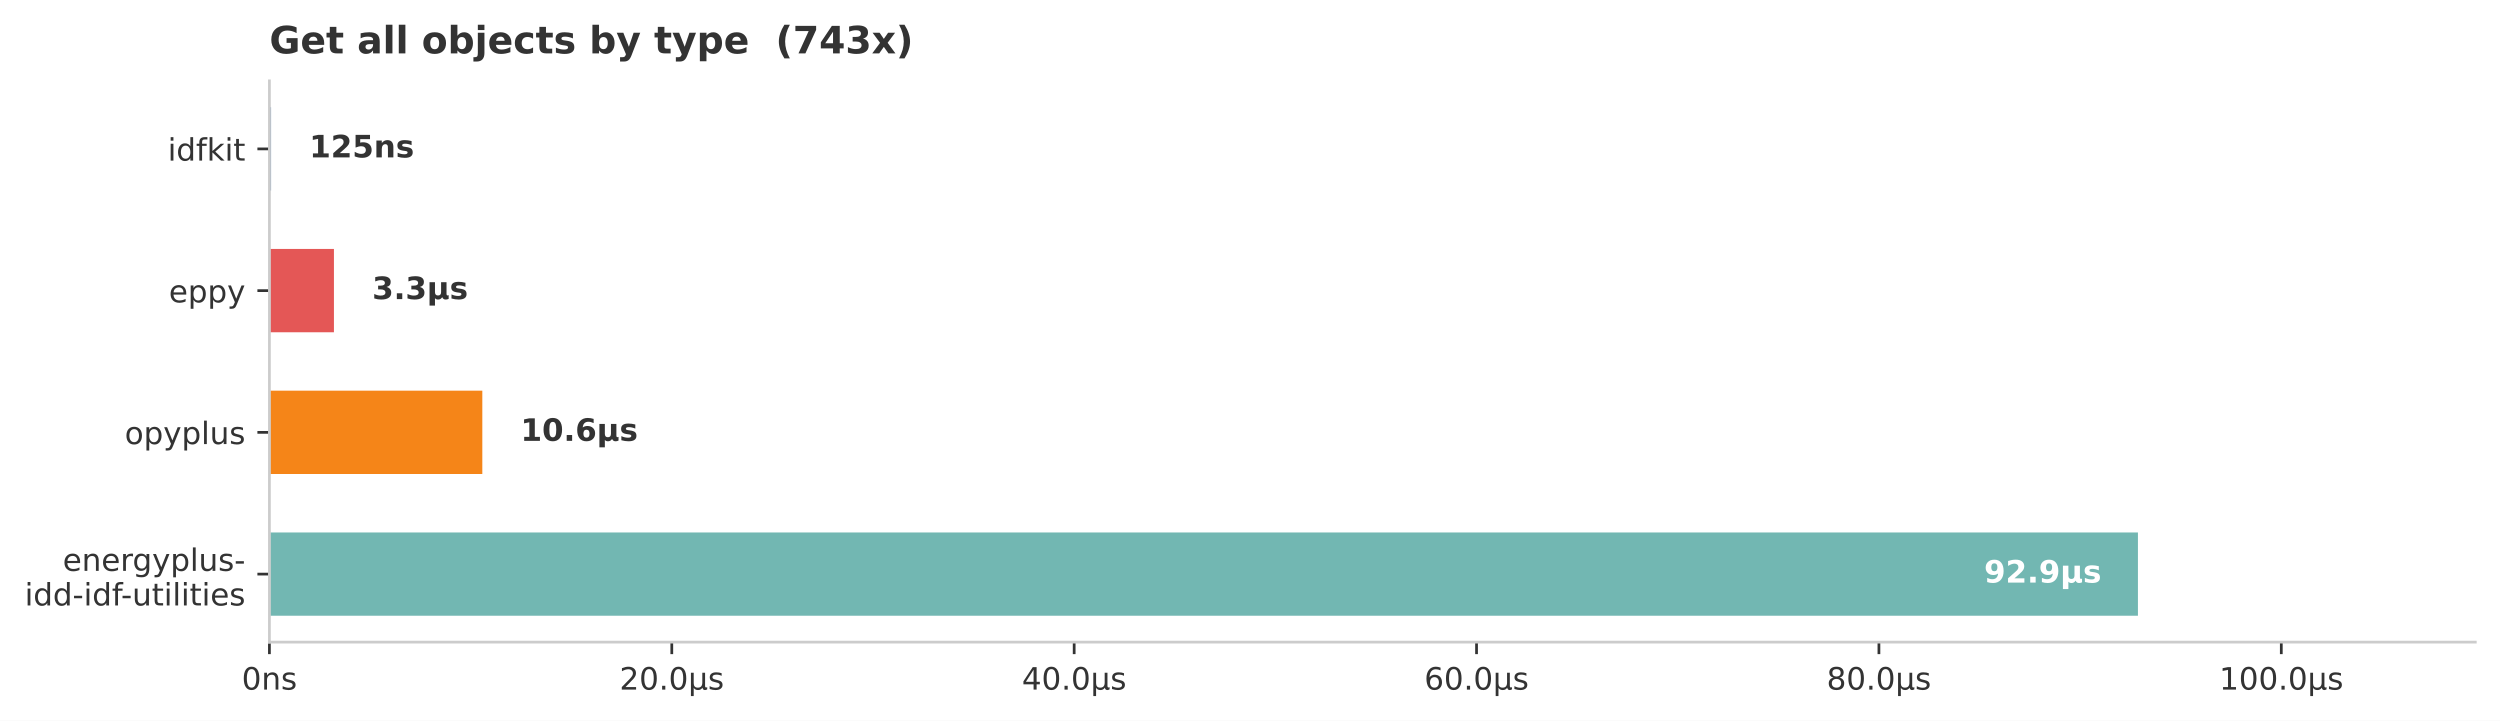
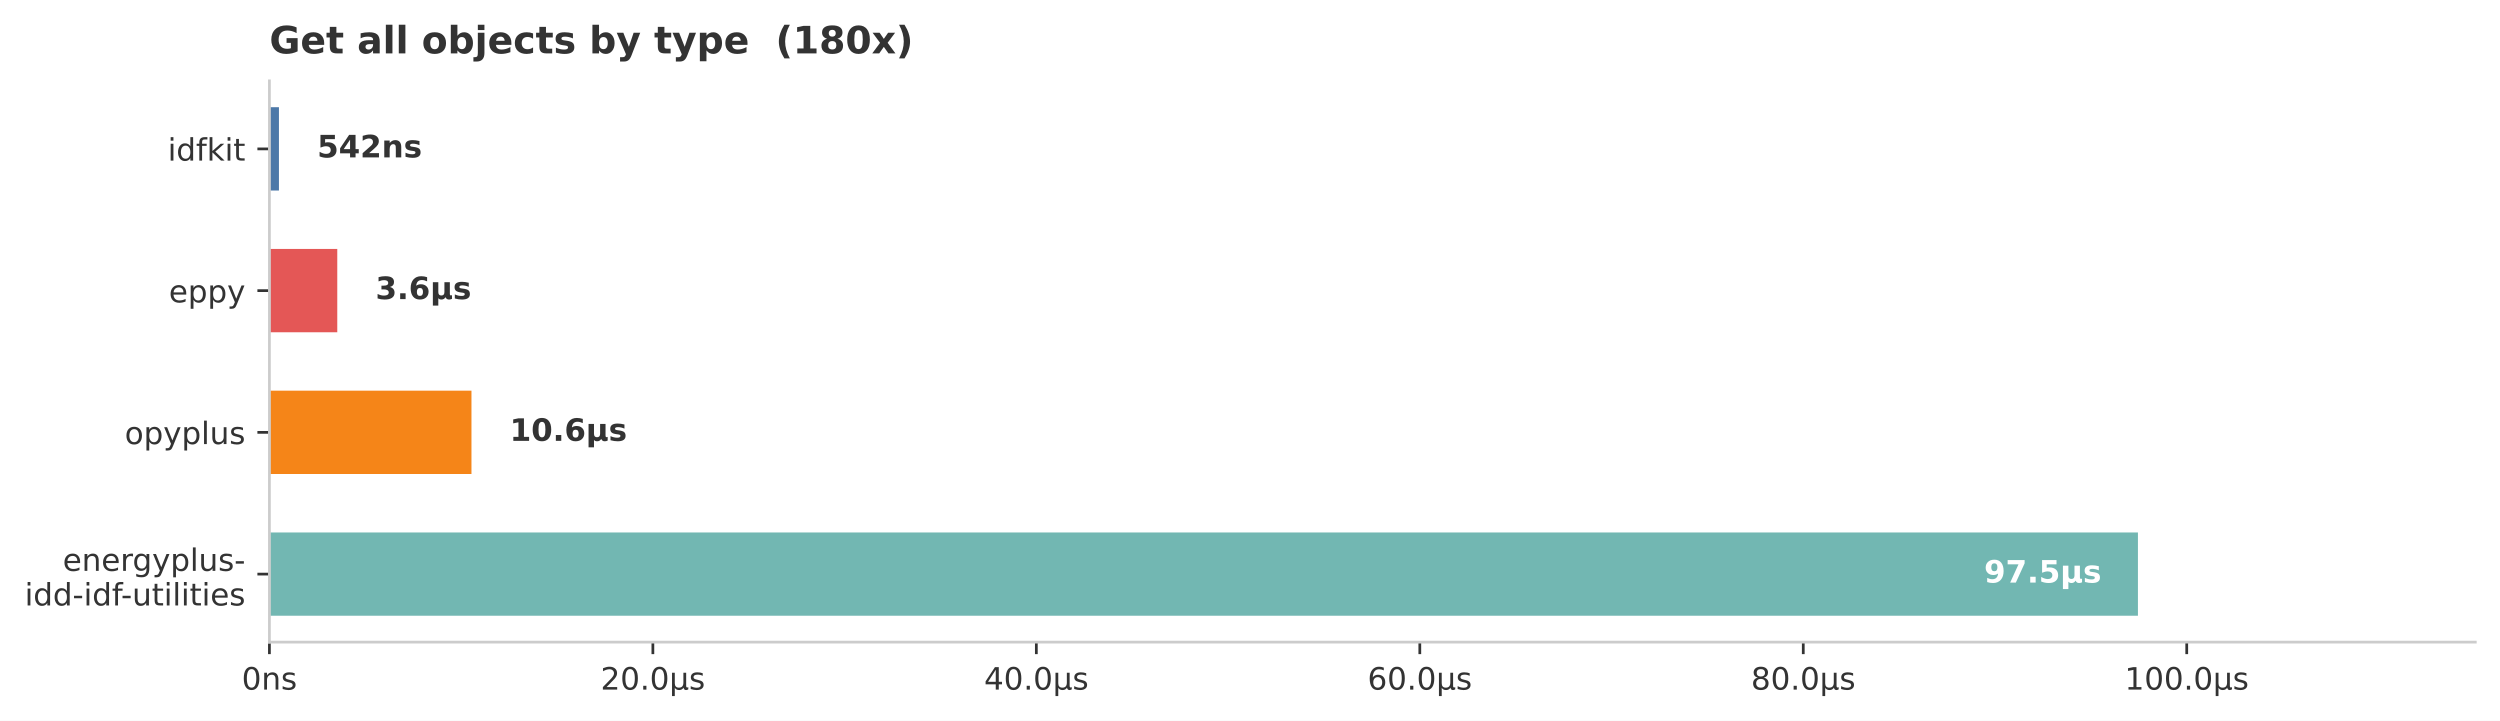
<svg xmlns="http://www.w3.org/2000/svg" xmlns:xlink="http://www.w3.org/1999/xlink" width="728.4pt" height="210pt" viewBox="0 0 728.4 210" version="1.1">
  <defs>
    <style type="text/css">*{stroke-linejoin: round; stroke-linecap: butt}</style>
  </defs>
  <g id="figure_1">
    <g id="patch_1">
      <path d="M 0 210 L 728.4 210 L 728.4 -0 L 0 -0 z " style="fill: #ffffff" />
    </g>
    <g id="axes_1">
      <g id="patch_2">
        <path d="M 78.497 187.089 L 721.2 187.089 L 721.2 23.558 L 78.497 23.558 z " style="fill: #ffffff" />
      </g>
      <g id="patch_3">
-         <path d="M 78.497 30.992 L 79.229 30.992 L 79.229 55.769 L 78.497 55.769 z " clip-path="url(#p6468d369fa)" style="fill: #4c78a8; stroke: #ffffff; stroke-width: 0.5; stroke-linejoin: miter" />
+         <path d="M 78.497 30.992 L 81.524 30.992 L 81.524 55.769 L 78.497 55.769 z " clip-path="url(#p6518db7ac3)" style="fill: #4c78a8; stroke: #ffffff; stroke-width: 0.5; stroke-linejoin: miter" />
      </g>
      <g id="patch_4">
-         <path d="M 78.497 72.287 L 97.548 72.287 L 97.548 97.065 L 78.497 97.065 z " clip-path="url(#p6468d369fa)" style="fill: #e45756; stroke: #ffffff; stroke-width: 0.5; stroke-linejoin: miter" />
+         <path d="M 78.497 72.287 L 98.518 72.287 L 98.518 97.065 L 78.497 97.065 z " clip-path="url(#p6518db7ac3)" style="fill: #e45756; stroke: #ffffff; stroke-width: 0.5; stroke-linejoin: miter" />
      </g>
      <g id="patch_5">
-         <path d="M 78.497 113.583 L 140.778 113.583 L 140.778 138.36 L 78.497 138.36 z " clip-path="url(#p6468d369fa)" style="fill: #f58518; stroke: #ffffff; stroke-width: 0.5; stroke-linejoin: miter" />
+         <path d="M 78.497 113.583 L 137.616 113.583 L 137.616 138.36 L 78.497 138.36 z " clip-path="url(#p6518db7ac3)" style="fill: #f58518; stroke: #ffffff; stroke-width: 0.5; stroke-linejoin: miter" />
      </g>
      <g id="patch_6">
-         <path d="M 78.497 154.879 L 623.16 154.879 L 623.16 179.656 L 78.497 179.656 z " clip-path="url(#p6468d369fa)" style="fill: #72b7b2; stroke: #ffffff; stroke-width: 0.5; stroke-linejoin: miter" />
+         <path d="M 78.497 154.879 L 623.16 154.879 L 623.16 179.656 L 78.497 179.656 z " clip-path="url(#p6518db7ac3)" style="fill: #72b7b2; stroke: #ffffff; stroke-width: 0.5; stroke-linejoin: miter" />
      </g>
      <g id="matplotlib.axis_1">
        <g id="xtick_1">
          <g id="line2d_1">
            <defs>
-               <path id="mf9b2777cd2" d="M 0 0 L 0 3.5 " style="stroke: #333333; stroke-width: 0.8" />
+               <path id="m5e2197f209" d="M 0 0 L 0 3.5 " style="stroke: #333333; stroke-width: 0.8" />
            </defs>
            <g>
-               <use xlink:href="#mf9b2777cd2" x="78.497" y="187.089" style="fill: #333333; stroke: #333333; stroke-width: 0.8" />
+               <use xlink:href="#m5e2197f209" x="78.497" y="187.089" style="fill: #333333; stroke: #333333; stroke-width: 0.8" />
            </g>
          </g>
          <g id="text_1">
            <g style="fill: #333333" transform="translate(70.43734 200.9278) scale(0.09 -0.09)">
              <defs>
                <path id="DejaVuSans-30" d="M 2034 4250 Q 1547 4250 1301 3770 Q 1056 3291 1056 2328 Q 1056 1369 1301 889 Q 1547 409 2034 409 Q 2525 409 2770 889 Q 3016 1369 3016 2328 Q 3016 3291 2770 3770 Q 2525 4250 2034 4250 z M 2034 4750 Q 2819 4750 3233 4129 Q 3647 3509 3647 2328 Q 3647 1150 3233 529 Q 2819 -91 2034 -91 Q 1250 -91 836 529 Q 422 1150 422 2328 Q 422 3509 836 4129 Q 1250 4750 2034 4750 z " transform="scale(0.015625)" />
                <path id="DejaVuSans-6e" d="M 3513 2113 L 3513 0 L 2938 0 L 2938 2094 Q 2938 2591 2744 2837 Q 2550 3084 2163 3084 Q 1697 3084 1428 2787 Q 1159 2491 1159 1978 L 1159 0 L 581 0 L 581 3500 L 1159 3500 L 1159 2956 Q 1366 3272 1645 3428 Q 1925 3584 2291 3584 Q 2894 3584 3203 3211 Q 3513 2838 3513 2113 z " transform="scale(0.015625)" />
                <path id="DejaVuSans-73" d="M 2834 3397 L 2834 2853 Q 2591 2978 2328 3040 Q 2066 3103 1784 3103 Q 1356 3103 1142 2972 Q 928 2841 928 2578 Q 928 2378 1081 2264 Q 1234 2150 1697 2047 L 1894 2003 Q 2506 1872 2764 1633 Q 3022 1394 3022 966 Q 3022 478 2636 193 Q 2250 -91 1575 -91 Q 1294 -91 989 -36 Q 684 19 347 128 L 347 722 Q 666 556 975 473 Q 1284 391 1588 391 Q 1994 391 2212 530 Q 2431 669 2431 922 Q 2431 1156 2273 1281 Q 2116 1406 1581 1522 L 1381 1569 Q 847 1681 609 1914 Q 372 2147 372 2553 Q 372 3047 722 3315 Q 1072 3584 1716 3584 Q 2034 3584 2315 3537 Q 2597 3491 2834 3397 z " transform="scale(0.015625)" />
              </defs>
              <use xlink:href="#DejaVuSans-30" />
              <use xlink:href="#DejaVuSans-6e" transform="translate(63.62305 0)" />
              <use xlink:href="#DejaVuSans-73" transform="translate(127.002 0)" />
            </g>
          </g>
        </g>
        <g id="xtick_2">
          <g id="line2d_2">
            <g>
-               <use xlink:href="#mf9b2777cd2" x="195.733" y="187.089" style="fill: #333333; stroke: #333333; stroke-width: 0.8" />
+               <use xlink:href="#m5e2197f209" x="190.222" y="187.089" style="fill: #333333; stroke: #333333; stroke-width: 0.8" />
            </g>
          </g>
          <g id="text_2">
-             <g style="fill: #333333" transform="translate(180.5063 200.9278) scale(0.09 -0.09)">
+             <g style="fill: #333333" transform="translate(174.9955 200.9278) scale(0.09 -0.09)">
              <defs>
                <path id="DejaVuSans-32" d="M 1228 531 L 3431 531 L 3431 0 L 469 0 L 469 531 Q 828 903 1448 1529 Q 2069 2156 2228 2338 Q 2531 2678 2651 2914 Q 2772 3150 2772 3378 Q 2772 3750 2511 3984 Q 2250 4219 1831 4219 Q 1534 4219 1204 4116 Q 875 4013 500 3803 L 500 4441 Q 881 4594 1212 4672 Q 1544 4750 1819 4750 Q 2544 4750 2975 4387 Q 3406 4025 3406 3419 Q 3406 3131 3298 2873 Q 3191 2616 2906 2266 Q 2828 2175 2409 1742 Q 1991 1309 1228 531 z " transform="scale(0.015625)" />
                <path id="DejaVuSans-2e" d="M 684 794 L 1344 794 L 1344 0 L 684 0 L 684 794 z " transform="scale(0.015625)" />
                <path id="DejaVuSans-b5" d="M 544 -1331 L 544 3500 L 1119 3500 L 1119 1325 Q 1119 872 1334 640 Q 1550 409 1972 409 Q 2434 409 2667 671 Q 2900 934 2900 1459 L 2900 3500 L 3475 3500 L 3475 806 Q 3475 619 3529 530 Q 3584 441 3700 441 Q 3728 441 3778 458 Q 3828 475 3916 513 L 3916 50 Q 3788 -22 3673 -56 Q 3559 -91 3450 -91 Q 3234 -91 3106 31 Q 2978 153 2931 403 Q 2775 156 2548 32 Q 2322 -91 2016 -91 Q 1697 -91 1473 31 Q 1250 153 1119 397 L 1119 -1331 L 544 -1331 z " transform="scale(0.015625)" />
              </defs>
              <use xlink:href="#DejaVuSans-32" />
              <use xlink:href="#DejaVuSans-30" transform="translate(63.62305 0)" />
              <use xlink:href="#DejaVuSans-2e" transform="translate(127.2461 0)" />
              <use xlink:href="#DejaVuSans-30" transform="translate(159.0332 0)" />
              <use xlink:href="#DejaVuSans-b5" transform="translate(222.6562 0)" />
              <use xlink:href="#DejaVuSans-73" transform="translate(286.2793 0)" />
            </g>
          </g>
        </g>
        <g id="xtick_3">
          <g id="line2d_3">
            <g>
-               <use xlink:href="#mf9b2777cd2" x="312.97" y="187.089" style="fill: #333333; stroke: #333333; stroke-width: 0.8" />
+               <use xlink:href="#m5e2197f209" x="301.948" y="187.089" style="fill: #333333; stroke: #333333; stroke-width: 0.8" />
            </g>
          </g>
          <g id="text_3">
-             <g style="fill: #333333" transform="translate(297.7428 200.9278) scale(0.09 -0.09)">
+             <g style="fill: #333333" transform="translate(286.7214 200.9278) scale(0.09 -0.09)">
              <defs>
                <path id="DejaVuSans-34" d="M 2419 4116 L 825 1625 L 2419 1625 L 2419 4116 z M 2253 4666 L 3047 4666 L 3047 1625 L 3713 1625 L 3713 1100 L 3047 1100 L 3047 0 L 2419 0 L 2419 1100 L 313 1100 L 313 1709 L 2253 4666 z " transform="scale(0.015625)" />
              </defs>
              <use xlink:href="#DejaVuSans-34" />
              <use xlink:href="#DejaVuSans-30" transform="translate(63.62305 0)" />
              <use xlink:href="#DejaVuSans-2e" transform="translate(127.2461 0)" />
              <use xlink:href="#DejaVuSans-30" transform="translate(159.0332 0)" />
              <use xlink:href="#DejaVuSans-b5" transform="translate(222.6562 0)" />
              <use xlink:href="#DejaVuSans-73" transform="translate(286.2793 0)" />
            </g>
          </g>
        </g>
        <g id="xtick_4">
          <g id="line2d_4">
            <g>
-               <use xlink:href="#mf9b2777cd2" x="430.206" y="187.089" style="fill: #333333; stroke: #333333; stroke-width: 0.8" />
+               <use xlink:href="#m5e2197f209" x="413.674" y="187.089" style="fill: #333333; stroke: #333333; stroke-width: 0.8" />
            </g>
          </g>
          <g id="text_4">
-             <g style="fill: #333333" transform="translate(414.9794 200.9278) scale(0.09 -0.09)">
+             <g style="fill: #333333" transform="translate(398.4472 200.9278) scale(0.09 -0.09)">
              <defs>
                <path id="DejaVuSans-36" d="M 2113 2584 Q 1688 2584 1439 2293 Q 1191 2003 1191 1497 Q 1191 994 1439 701 Q 1688 409 2113 409 Q 2538 409 2786 701 Q 3034 994 3034 1497 Q 3034 2003 2786 2293 Q 2538 2584 2113 2584 z M 3366 4563 L 3366 3988 Q 3128 4100 2886 4159 Q 2644 4219 2406 4219 Q 1781 4219 1451 3797 Q 1122 3375 1075 2522 Q 1259 2794 1537 2939 Q 1816 3084 2150 3084 Q 2853 3084 3261 2657 Q 3669 2231 3669 1497 Q 3669 778 3244 343 Q 2819 -91 2113 -91 Q 1303 -91 875 529 Q 447 1150 447 2328 Q 447 3434 972 4092 Q 1497 4750 2381 4750 Q 2619 4750 2861 4703 Q 3103 4656 3366 4563 z " transform="scale(0.015625)" />
              </defs>
              <use xlink:href="#DejaVuSans-36" />
              <use xlink:href="#DejaVuSans-30" transform="translate(63.62305 0)" />
              <use xlink:href="#DejaVuSans-2e" transform="translate(127.2461 0)" />
              <use xlink:href="#DejaVuSans-30" transform="translate(159.0332 0)" />
              <use xlink:href="#DejaVuSans-b5" transform="translate(222.6562 0)" />
              <use xlink:href="#DejaVuSans-73" transform="translate(286.2793 0)" />
            </g>
          </g>
        </g>
        <g id="xtick_5">
          <g id="line2d_5">
            <g>
-               <use xlink:href="#mf9b2777cd2" x="547.443" y="187.089" style="fill: #333333; stroke: #333333; stroke-width: 0.8" />
+               <use xlink:href="#m5e2197f209" x="525.4" y="187.089" style="fill: #333333; stroke: #333333; stroke-width: 0.8" />
            </g>
          </g>
          <g id="text_5">
-             <g style="fill: #333333" transform="translate(532.2159 200.9278) scale(0.09 -0.09)">
+             <g style="fill: #333333" transform="translate(510.1731 200.9278) scale(0.09 -0.09)">
              <defs>
                <path id="DejaVuSans-38" d="M 2034 2216 Q 1584 2216 1326 1975 Q 1069 1734 1069 1313 Q 1069 891 1326 650 Q 1584 409 2034 409 Q 2484 409 2743 651 Q 3003 894 3003 1313 Q 3003 1734 2745 1975 Q 2488 2216 2034 2216 z M 1403 2484 Q 997 2584 770 2862 Q 544 3141 544 3541 Q 544 4100 942 4425 Q 1341 4750 2034 4750 Q 2731 4750 3128 4425 Q 3525 4100 3525 3541 Q 3525 3141 3298 2862 Q 3072 2584 2669 2484 Q 3125 2378 3379 2068 Q 3634 1759 3634 1313 Q 3634 634 3220 271 Q 2806 -91 2034 -91 Q 1263 -91 848 271 Q 434 634 434 1313 Q 434 1759 690 2068 Q 947 2378 1403 2484 z M 1172 3481 Q 1172 3119 1398 2916 Q 1625 2713 2034 2713 Q 2441 2713 2670 2916 Q 2900 3119 2900 3481 Q 2900 3844 2670 4047 Q 2441 4250 2034 4250 Q 1625 4250 1398 4047 Q 1172 3844 1172 3481 z " transform="scale(0.015625)" />
              </defs>
              <use xlink:href="#DejaVuSans-38" />
              <use xlink:href="#DejaVuSans-30" transform="translate(63.62305 0)" />
              <use xlink:href="#DejaVuSans-2e" transform="translate(127.2461 0)" />
              <use xlink:href="#DejaVuSans-30" transform="translate(159.0332 0)" />
              <use xlink:href="#DejaVuSans-b5" transform="translate(222.6562 0)" />
              <use xlink:href="#DejaVuSans-73" transform="translate(286.2793 0)" />
            </g>
          </g>
        </g>
        <g id="xtick_6">
          <g id="line2d_6">
            <g>
-               <use xlink:href="#mf9b2777cd2" x="664.679" y="187.089" style="fill: #333333; stroke: #333333; stroke-width: 0.8" />
+               <use xlink:href="#m5e2197f209" x="637.126" y="187.089" style="fill: #333333; stroke: #333333; stroke-width: 0.8" />
            </g>
          </g>
          <g id="text_6">
-             <g style="fill: #333333" transform="translate(646.5894 200.9278) scale(0.09 -0.09)">
+             <g style="fill: #333333" transform="translate(619.0358 200.9278) scale(0.09 -0.09)">
              <defs>
                <path id="DejaVuSans-31" d="M 794 531 L 1825 531 L 1825 4091 L 703 3866 L 703 4441 L 1819 4666 L 2450 4666 L 2450 531 L 3481 531 L 3481 0 L 794 0 L 794 531 z " transform="scale(0.015625)" />
              </defs>
              <use xlink:href="#DejaVuSans-31" />
              <use xlink:href="#DejaVuSans-30" transform="translate(63.62305 0)" />
              <use xlink:href="#DejaVuSans-30" transform="translate(127.2461 0)" />
              <use xlink:href="#DejaVuSans-2e" transform="translate(190.8691 0)" />
              <use xlink:href="#DejaVuSans-30" transform="translate(222.6562 0)" />
              <use xlink:href="#DejaVuSans-b5" transform="translate(286.2793 0)" />
              <use xlink:href="#DejaVuSans-73" transform="translate(349.9023 0)" />
            </g>
          </g>
        </g>
      </g>
      <g id="matplotlib.axis_2">
        <g id="ytick_1">
          <g id="line2d_7">
            <defs>
-               <path id="m7f50ba0fa7" d="M 0 0 L -3.5 0 " style="stroke: #333333; stroke-width: 0.8" />
+               <path id="m0d54ded625" d="M 0 0 L -3.5 0 " style="stroke: #333333; stroke-width: 0.8" />
            </defs>
            <g>
-               <use xlink:href="#m7f50ba0fa7" x="78.497" y="43.38" style="fill: #333333; stroke: #333333; stroke-width: 0.8" />
+               <use xlink:href="#m0d54ded625" x="78.497" y="43.38" style="fill: #333333; stroke: #333333; stroke-width: 0.8" />
            </g>
          </g>
          <g id="text_7">
            <g style="fill: #333333" transform="translate(48.87422 46.79951) scale(0.09 -0.09)">
              <defs>
                <path id="DejaVuSans-69" d="M 603 3500 L 1178 3500 L 1178 0 L 603 0 L 603 3500 z M 603 4863 L 1178 4863 L 1178 4134 L 603 4134 L 603 4863 z " transform="scale(0.015625)" />
                <path id="DejaVuSans-64" d="M 2906 2969 L 2906 4863 L 3481 4863 L 3481 0 L 2906 0 L 2906 525 Q 2725 213 2448 61 Q 2172 -91 1784 -91 Q 1150 -91 751 415 Q 353 922 353 1747 Q 353 2572 751 3078 Q 1150 3584 1784 3584 Q 2172 3584 2448 3432 Q 2725 3281 2906 2969 z M 947 1747 Q 947 1113 1208 752 Q 1469 391 1925 391 Q 2381 391 2643 752 Q 2906 1113 2906 1747 Q 2906 2381 2643 2742 Q 2381 3103 1925 3103 Q 1469 3103 1208 2742 Q 947 2381 947 1747 z " transform="scale(0.015625)" />
                <path id="DejaVuSans-66" d="M 2375 4863 L 2375 4384 L 1825 4384 Q 1516 4384 1395 4259 Q 1275 4134 1275 3809 L 1275 3500 L 2222 3500 L 2222 3053 L 1275 3053 L 1275 0 L 697 0 L 697 3053 L 147 3053 L 147 3500 L 697 3500 L 697 3744 Q 697 4328 969 4595 Q 1241 4863 1831 4863 L 2375 4863 z " transform="scale(0.015625)" />
                <path id="DejaVuSans-6b" d="M 581 4863 L 1159 4863 L 1159 1991 L 2875 3500 L 3609 3500 L 1753 1863 L 3688 0 L 2938 0 L 1159 1709 L 1159 0 L 581 0 L 581 4863 z " transform="scale(0.015625)" />
                <path id="DejaVuSans-74" d="M 1172 4494 L 1172 3500 L 2356 3500 L 2356 3053 L 1172 3053 L 1172 1153 Q 1172 725 1289 603 Q 1406 481 1766 481 L 2356 481 L 2356 0 L 1766 0 Q 1100 0 847 248 Q 594 497 594 1153 L 594 3053 L 172 3053 L 172 3500 L 594 3500 L 594 4494 L 1172 4494 z " transform="scale(0.015625)" />
              </defs>
              <use xlink:href="#DejaVuSans-69" />
              <use xlink:href="#DejaVuSans-64" transform="translate(27.7832 0)" />
              <use xlink:href="#DejaVuSans-66" transform="translate(91.25977 0)" />
              <use xlink:href="#DejaVuSans-6b" transform="translate(126.4648 0)" />
              <use xlink:href="#DejaVuSans-69" transform="translate(184.375 0)" />
              <use xlink:href="#DejaVuSans-74" transform="translate(212.1582 0)" />
            </g>
          </g>
        </g>
        <g id="ytick_2">
          <g id="line2d_8">
            <g>
-               <use xlink:href="#m7f50ba0fa7" x="78.497" y="84.676" style="fill: #333333; stroke: #333333; stroke-width: 0.8" />
+               <use xlink:href="#m0d54ded625" x="78.497" y="84.676" style="fill: #333333; stroke: #333333; stroke-width: 0.8" />
            </g>
          </g>
          <g id="text_8">
            <g style="fill: #333333" transform="translate(49.20469 88.0952) scale(0.09 -0.09)">
              <defs>
                <path id="DejaVuSans-65" d="M 3597 1894 L 3597 1613 L 953 1613 Q 991 1019 1311 708 Q 1631 397 2203 397 Q 2534 397 2845 478 Q 3156 559 3463 722 L 3463 178 Q 3153 47 2828 -22 Q 2503 -91 2169 -91 Q 1331 -91 842 396 Q 353 884 353 1716 Q 353 2575 817 3079 Q 1281 3584 2069 3584 Q 2775 3584 3186 3129 Q 3597 2675 3597 1894 z M 3022 2063 Q 3016 2534 2758 2815 Q 2500 3097 2075 3097 Q 1594 3097 1305 2825 Q 1016 2553 972 2059 L 3022 2063 z " transform="scale(0.015625)" />
                <path id="DejaVuSans-70" d="M 1159 525 L 1159 -1331 L 581 -1331 L 581 3500 L 1159 3500 L 1159 2969 Q 1341 3281 1617 3432 Q 1894 3584 2278 3584 Q 2916 3584 3314 3078 Q 3713 2572 3713 1747 Q 3713 922 3314 415 Q 2916 -91 2278 -91 Q 1894 -91 1617 61 Q 1341 213 1159 525 z M 3116 1747 Q 3116 2381 2855 2742 Q 2594 3103 2138 3103 Q 1681 3103 1420 2742 Q 1159 2381 1159 1747 Q 1159 1113 1420 752 Q 1681 391 2138 391 Q 2594 391 2855 752 Q 3116 1113 3116 1747 z " transform="scale(0.015625)" />
                <path id="DejaVuSans-79" d="M 2059 -325 Q 1816 -950 1584 -1140 Q 1353 -1331 966 -1331 L 506 -1331 L 506 -850 L 844 -850 Q 1081 -850 1212 -737 Q 1344 -625 1503 -206 L 1606 56 L 191 3500 L 800 3500 L 1894 763 L 2988 3500 L 3597 3500 L 2059 -325 z " transform="scale(0.015625)" />
              </defs>
              <use xlink:href="#DejaVuSans-65" />
              <use xlink:href="#DejaVuSans-70" transform="translate(61.52344 0)" />
              <use xlink:href="#DejaVuSans-70" transform="translate(125 0)" />
              <use xlink:href="#DejaVuSans-79" transform="translate(188.4766 0)" />
            </g>
          </g>
        </g>
        <g id="ytick_3">
          <g id="line2d_9">
            <g>
-               <use xlink:href="#m7f50ba0fa7" x="78.497" y="125.972" style="fill: #333333; stroke: #333333; stroke-width: 0.8" />
+               <use xlink:href="#m0d54ded625" x="78.497" y="125.972" style="fill: #333333; stroke: #333333; stroke-width: 0.8" />
            </g>
          </g>
          <g id="text_9">
            <g style="fill: #333333" transform="translate(36.34313 129.3909) scale(0.09 -0.09)">
              <defs>
                <path id="DejaVuSans-6f" d="M 1959 3097 Q 1497 3097 1228 2736 Q 959 2375 959 1747 Q 959 1119 1226 758 Q 1494 397 1959 397 Q 2419 397 2687 759 Q 2956 1122 2956 1747 Q 2956 2369 2687 2733 Q 2419 3097 1959 3097 z M 1959 3584 Q 2709 3584 3137 3096 Q 3566 2609 3566 1747 Q 3566 888 3137 398 Q 2709 -91 1959 -91 Q 1206 -91 779 398 Q 353 888 353 1747 Q 353 2609 779 3096 Q 1206 3584 1959 3584 z " transform="scale(0.015625)" />
                <path id="DejaVuSans-6c" d="M 603 4863 L 1178 4863 L 1178 0 L 603 0 L 603 4863 z " transform="scale(0.015625)" />
                <path id="DejaVuSans-75" d="M 544 1381 L 544 3500 L 1119 3500 L 1119 1403 Q 1119 906 1312 657 Q 1506 409 1894 409 Q 2359 409 2629 706 Q 2900 1003 2900 1516 L 2900 3500 L 3475 3500 L 3475 0 L 2900 0 L 2900 538 Q 2691 219 2414 64 Q 2138 -91 1772 -91 Q 1169 -91 856 284 Q 544 659 544 1381 z M 1991 3584 L 1991 3584 z " transform="scale(0.015625)" />
              </defs>
              <use xlink:href="#DejaVuSans-6f" />
              <use xlink:href="#DejaVuSans-70" transform="translate(61.18164 0)" />
              <use xlink:href="#DejaVuSans-79" transform="translate(124.6582 0)" />
              <use xlink:href="#DejaVuSans-70" transform="translate(183.8379 0)" />
              <use xlink:href="#DejaVuSans-6c" transform="translate(247.3145 0)" />
              <use xlink:href="#DejaVuSans-75" transform="translate(275.0977 0)" />
              <use xlink:href="#DejaVuSans-73" transform="translate(338.4766 0)" />
            </g>
          </g>
        </g>
        <g id="ytick_4">
          <g id="line2d_10">
            <g>
-               <use xlink:href="#m7f50ba0fa7" x="78.497" y="167.267" style="fill: #333333; stroke: #333333; stroke-width: 0.8" />
+               <use xlink:href="#m0d54ded625" x="78.497" y="167.267" style="fill: #333333; stroke: #333333; stroke-width: 0.8" />
            </g>
          </g>
          <g id="text_10">
            <g style="fill: #333333" transform="translate(18.28125 166.3314) scale(0.09 -0.09)">
              <defs>
                <path id="DejaVuSans-72" d="M 2631 2963 Q 2534 3019 2420 3045 Q 2306 3072 2169 3072 Q 1681 3072 1420 2755 Q 1159 2438 1159 1844 L 1159 0 L 581 0 L 581 3500 L 1159 3500 L 1159 2956 Q 1341 3275 1631 3429 Q 1922 3584 2338 3584 Q 2397 3584 2469 3576 Q 2541 3569 2628 3553 L 2631 2963 z " transform="scale(0.015625)" />
                <path id="DejaVuSans-67" d="M 2906 1791 Q 2906 2416 2648 2759 Q 2391 3103 1925 3103 Q 1463 3103 1205 2759 Q 947 2416 947 1791 Q 947 1169 1205 825 Q 1463 481 1925 481 Q 2391 481 2648 825 Q 2906 1169 2906 1791 z M 3481 434 Q 3481 -459 3084 -895 Q 2688 -1331 1869 -1331 Q 1566 -1331 1297 -1286 Q 1028 -1241 775 -1147 L 775 -588 Q 1028 -725 1275 -790 Q 1522 -856 1778 -856 Q 2344 -856 2625 -561 Q 2906 -266 2906 331 L 2906 616 Q 2728 306 2450 153 Q 2172 0 1784 0 Q 1141 0 747 490 Q 353 981 353 1791 Q 353 2603 747 3093 Q 1141 3584 1784 3584 Q 2172 3584 2450 3431 Q 2728 3278 2906 2969 L 2906 3500 L 3481 3500 L 3481 434 z " transform="scale(0.015625)" />
                <path id="DejaVuSans-2d" d="M 313 2009 L 1997 2009 L 1997 1497 L 313 1497 L 313 2009 z " transform="scale(0.015625)" />
              </defs>
              <use xlink:href="#DejaVuSans-65" />
              <use xlink:href="#DejaVuSans-6e" transform="translate(61.52344 0)" />
              <use xlink:href="#DejaVuSans-65" transform="translate(124.9023 0)" />
              <use xlink:href="#DejaVuSans-72" transform="translate(186.4258 0)" />
              <use xlink:href="#DejaVuSans-67" transform="translate(225.7891 0)" />
              <use xlink:href="#DejaVuSans-79" transform="translate(289.2656 0)" />
              <use xlink:href="#DejaVuSans-70" transform="translate(348.4453 0)" />
              <use xlink:href="#DejaVuSans-6c" transform="translate(411.9219 0)" />
              <use xlink:href="#DejaVuSans-75" transform="translate(439.7051 0)" />
              <use xlink:href="#DejaVuSans-73" transform="translate(503.084 0)" />
              <use xlink:href="#DejaVuSans-2d" transform="translate(555.1836 0)" />
            </g>
            <g style="fill: #333333" transform="translate(7.2 176.4094) scale(0.09 -0.09)">
              <use xlink:href="#DejaVuSans-69" />
              <use xlink:href="#DejaVuSans-64" transform="translate(27.7832 0)" />
              <use xlink:href="#DejaVuSans-64" transform="translate(91.25977 0)" />
              <use xlink:href="#DejaVuSans-2d" transform="translate(154.7363 0)" />
              <use xlink:href="#DejaVuSans-69" transform="translate(190.8203 0)" />
              <use xlink:href="#DejaVuSans-64" transform="translate(218.6035 0)" />
              <use xlink:href="#DejaVuSans-66" transform="translate(282.0801 0)" />
              <use xlink:href="#DejaVuSans-2d" transform="translate(311.7852 0)" />
              <use xlink:href="#DejaVuSans-75" transform="translate(347.8691 0)" />
              <use xlink:href="#DejaVuSans-74" transform="translate(411.248 0)" />
              <use xlink:href="#DejaVuSans-69" transform="translate(450.457 0)" />
              <use xlink:href="#DejaVuSans-6c" transform="translate(478.2402 0)" />
              <use xlink:href="#DejaVuSans-69" transform="translate(506.0234 0)" />
              <use xlink:href="#DejaVuSans-74" transform="translate(533.8066 0)" />
              <use xlink:href="#DejaVuSans-69" transform="translate(573.0156 0)" />
              <use xlink:href="#DejaVuSans-65" transform="translate(600.7988 0)" />
              <use xlink:href="#DejaVuSans-73" transform="translate(662.3223 0)" />
            </g>
          </g>
        </g>
      </g>
      <g id="patch_7">
        <path d="M 78.497 187.089 L 78.497 23.558 " style="fill: none; stroke: #cccccc; stroke-width: 0.8; stroke-linejoin: miter; stroke-linecap: square" />
      </g>
      <g id="patch_8">
        <path d="M 78.497 187.089 L 721.2 187.089 " style="fill: none; stroke: #cccccc; stroke-width: 0.8; stroke-linejoin: miter; stroke-linecap: square" />
      </g>
      <g id="text_11">
-         <g style="fill: #333333" transform="translate(90.12274 45.86365) scale(0.09 -0.09)">
-           <defs>
-             <path id="DejaVuSans-Bold-31" d="M 750 831 L 1813 831 L 1813 3847 L 722 3622 L 722 4441 L 1806 4666 L 2950 4666 L 2950 831 L 4013 831 L 4013 0 L 750 0 L 750 831 z " transform="scale(0.015625)" />
+         <g style="fill: #333333" transform="translate(92.41761 45.86365) scale(0.09 -0.09)">
+           <defs>
+             <path id="DejaVuSans-Bold-35" d="M 678 4666 L 3669 4666 L 3669 3781 L 1638 3781 L 1638 3059 Q 1775 3097 1914 3117 Q 2053 3138 2203 3138 Q 3056 3138 3531 2711 Q 4006 2284 4006 1522 Q 4006 766 3489 337 Q 2972 -91 2053 -91 Q 1656 -91 1267 -14 Q 878 63 494 219 L 494 1166 Q 875 947 1217 837 Q 1559 728 1863 728 Q 2300 728 2551 942 Q 2803 1156 2803 1522 Q 2803 1891 2551 2103 Q 2300 2316 1863 2316 Q 1603 2316 1309 2248 Q 1016 2181 678 2041 L 678 4666 z " transform="scale(0.015625)" />
+             <path id="DejaVuSans-Bold-34" d="M 2356 3675 L 1038 1722 L 2356 1722 L 2356 3675 z M 2156 4666 L 3494 4666 L 3494 1722 L 4159 1722 L 4159 850 L 3494 850 L 3494 0 L 2356 0 L 2356 850 L 288 850 L 288 1881 L 2156 4666 z " transform="scale(0.015625)" />
            <path id="DejaVuSans-Bold-32" d="M 1844 884 L 3897 884 L 3897 0 L 506 0 L 506 884 L 2209 2388 Q 2438 2594 2547 2791 Q 2656 2988 2656 3200 Q 2656 3528 2436 3728 Q 2216 3928 1850 3928 Q 1569 3928 1234 3808 Q 900 3688 519 3450 L 519 4475 Q 925 4609 1322 4679 Q 1719 4750 2100 4750 Q 2938 4750 3402 4381 Q 3866 4013 3866 3353 Q 3866 2972 3669 2642 Q 3472 2313 2841 1759 L 1844 884 z " transform="scale(0.015625)" />
-             <path id="DejaVuSans-Bold-35" d="M 678 4666 L 3669 4666 L 3669 3781 L 1638 3781 L 1638 3059 Q 1775 3097 1914 3117 Q 2053 3138 2203 3138 Q 3056 3138 3531 2711 Q 4006 2284 4006 1522 Q 4006 766 3489 337 Q 2972 -91 2053 -91 Q 1656 -91 1267 -14 Q 878 63 494 219 L 494 1166 Q 875 947 1217 837 Q 1559 728 1863 728 Q 2300 728 2551 942 Q 2803 1156 2803 1522 Q 2803 1891 2551 2103 Q 2300 2316 1863 2316 Q 1603 2316 1309 2248 Q 1016 2181 678 2041 L 678 4666 z " transform="scale(0.015625)" />
            <path id="DejaVuSans-Bold-6e" d="M 4056 2131 L 4056 0 L 2931 0 L 2931 347 L 2931 1631 Q 2931 2084 2911 2256 Q 2891 2428 2841 2509 Q 2775 2619 2662 2680 Q 2550 2741 2406 2741 Q 2056 2741 1856 2470 Q 1656 2200 1656 1722 L 1656 0 L 538 0 L 538 3500 L 1656 3500 L 1656 2988 Q 1909 3294 2193 3439 Q 2478 3584 2822 3584 Q 3428 3584 3742 3212 Q 4056 2841 4056 2131 z " transform="scale(0.015625)" />
            <path id="DejaVuSans-Bold-73" d="M 3272 3391 L 3272 2541 Q 2913 2691 2578 2766 Q 2244 2841 1947 2841 Q 1628 2841 1473 2761 Q 1319 2681 1319 2516 Q 1319 2381 1436 2309 Q 1553 2238 1856 2203 L 2053 2175 Q 2913 2066 3209 1816 Q 3506 1566 3506 1031 Q 3506 472 3093 190 Q 2681 -91 1863 -91 Q 1516 -91 1145 -36 Q 775 19 384 128 L 384 978 Q 719 816 1070 734 Q 1422 653 1784 653 Q 2113 653 2278 743 Q 2444 834 2444 1013 Q 2444 1163 2330 1236 Q 2216 1309 1875 1350 L 1678 1375 Q 931 1469 631 1722 Q 331 1975 331 2491 Q 331 3047 712 3315 Q 1094 3584 1881 3584 Q 2191 3584 2531 3537 Q 2872 3491 3272 3391 z " transform="scale(0.015625)" />
          </defs>
-           <use xlink:href="#DejaVuSans-Bold-31" />
-           <use xlink:href="#DejaVuSans-Bold-32" transform="translate(69.58008 0)" />
-           <use xlink:href="#DejaVuSans-Bold-35" transform="translate(139.1602 0)" />
+           <use xlink:href="#DejaVuSans-Bold-35" />
+           <use xlink:href="#DejaVuSans-Bold-34" transform="translate(69.58008 0)" />
+           <use xlink:href="#DejaVuSans-Bold-32" transform="translate(139.1602 0)" />
          <use xlink:href="#DejaVuSans-Bold-6e" transform="translate(208.7402 0)" />
          <use xlink:href="#DejaVuSans-Bold-73" transform="translate(279.9316 0)" />
        </g>
      </g>
      <g id="text_12">
-         <g style="fill: #333333" transform="translate(108.4413 87.14949) scale(0.09 -0.09)">
+         <g style="fill: #333333" transform="translate(109.4111 87.14949) scale(0.09 -0.09)">
          <defs>
            <path id="DejaVuSans-Bold-33" d="M 2981 2516 Q 3453 2394 3698 2092 Q 3944 1791 3944 1325 Q 3944 631 3412 270 Q 2881 -91 1863 -91 Q 1503 -91 1142 -33 Q 781 25 428 141 L 428 1069 Q 766 900 1098 814 Q 1431 728 1753 728 Q 2231 728 2486 893 Q 2741 1059 2741 1369 Q 2741 1688 2480 1852 Q 2219 2016 1709 2016 L 1228 2016 L 1228 2791 L 1734 2791 Q 2188 2791 2409 2933 Q 2631 3075 2631 3366 Q 2631 3634 2415 3781 Q 2200 3928 1806 3928 Q 1516 3928 1219 3862 Q 922 3797 628 3669 L 628 4550 Q 984 4650 1334 4700 Q 1684 4750 2022 4750 Q 2931 4750 3382 4451 Q 3834 4153 3834 3553 Q 3834 3144 3618 2883 Q 3403 2622 2981 2516 z " transform="scale(0.015625)" />
            <path id="DejaVuSans-Bold-2e" d="M 653 1209 L 1778 1209 L 1778 0 L 653 0 L 653 1209 z " transform="scale(0.015625)" />
+             <path id="DejaVuSans-Bold-36" d="M 2316 2303 Q 2000 2303 1842 2098 Q 1684 1894 1684 1484 Q 1684 1075 1842 870 Q 2000 666 2316 666 Q 2634 666 2792 870 Q 2950 1075 2950 1484 Q 2950 1894 2792 2098 Q 2634 2303 2316 2303 z M 3803 4544 L 3803 3681 Q 3506 3822 3243 3889 Q 2981 3956 2731 3956 Q 2194 3956 1894 3657 Q 1594 3359 1544 2772 Q 1750 2925 1990 3001 Q 2231 3078 2516 3078 Q 3231 3078 3670 2659 Q 4109 2241 4109 1563 Q 4109 813 3618 361 Q 3128 -91 2303 -91 Q 1394 -91 895 523 Q 397 1138 397 2266 Q 397 3422 980 4083 Q 1563 4744 2578 4744 Q 2900 4744 3203 4694 Q 3506 4644 3803 4544 z " transform="scale(0.015625)" />
            <path id="DejaVuSans-Bold-b5" d="M 544 -1338 L 544 3500 L 1672 3500 L 1672 1466 Q 1672 1103 1828 926 Q 1984 750 2303 750 Q 2625 750 2781 926 Q 2938 1103 2938 1466 L 2938 3500 L 4063 3500 L 4063 1159 Q 4063 938 4114 850 Q 4166 763 4288 763 Q 4344 763 4395 778 Q 4447 794 4506 831 L 4506 50 Q 4341 -22 4195 -56 Q 4050 -91 3909 -91 Q 3631 -91 3454 26 Q 3278 144 3169 403 Q 3022 156 2811 32 Q 2600 -91 2322 -91 Q 2091 -91 1928 -17 Q 1766 56 1672 206 L 1672 -1338 L 544 -1338 z " transform="scale(0.015625)" />
          </defs>
          <use xlink:href="#DejaVuSans-Bold-33" />
          <use xlink:href="#DejaVuSans-Bold-2e" transform="translate(69.58008 0)" />
-           <use xlink:href="#DejaVuSans-Bold-33" transform="translate(107.5684 0)" />
+           <use xlink:href="#DejaVuSans-Bold-36" transform="translate(107.5684 0)" />
          <use xlink:href="#DejaVuSans-Bold-b5" transform="translate(177.1484 0)" />
          <use xlink:href="#DejaVuSans-Bold-73" transform="translate(250.7324 0)" />
        </g>
      </g>
      <g id="text_13">
-         <g style="fill: #333333" transform="translate(151.6717 128.4452) scale(0.09 -0.09)">
-           <defs>
+         <g style="fill: #333333" transform="translate(148.5096 128.4452) scale(0.09 -0.09)">
+           <defs>
+             <path id="DejaVuSans-Bold-31" d="M 750 831 L 1813 831 L 1813 3847 L 722 3622 L 722 4441 L 1806 4666 L 2950 4666 L 2950 831 L 4013 831 L 4013 0 L 750 0 L 750 831 z " transform="scale(0.015625)" />
            <path id="DejaVuSans-Bold-30" d="M 2944 2338 Q 2944 3213 2780 3570 Q 2616 3928 2228 3928 Q 1841 3928 1675 3570 Q 1509 3213 1509 2338 Q 1509 1453 1675 1090 Q 1841 728 2228 728 Q 2613 728 2778 1090 Q 2944 1453 2944 2338 z M 4147 2328 Q 4147 1169 3647 539 Q 3147 -91 2228 -91 Q 1306 -91 806 539 Q 306 1169 306 2328 Q 306 3491 806 4120 Q 1306 4750 2228 4750 Q 3147 4750 3647 4120 Q 4147 3491 4147 2328 z " transform="scale(0.015625)" />
-             <path id="DejaVuSans-Bold-36" d="M 2316 2303 Q 2000 2303 1842 2098 Q 1684 1894 1684 1484 Q 1684 1075 1842 870 Q 2000 666 2316 666 Q 2634 666 2792 870 Q 2950 1075 2950 1484 Q 2950 1894 2792 2098 Q 2634 2303 2316 2303 z M 3803 4544 L 3803 3681 Q 3506 3822 3243 3889 Q 2981 3956 2731 3956 Q 2194 3956 1894 3657 Q 1594 3359 1544 2772 Q 1750 2925 1990 3001 Q 2231 3078 2516 3078 Q 3231 3078 3670 2659 Q 4109 2241 4109 1563 Q 4109 813 3618 361 Q 3128 -91 2303 -91 Q 1394 -91 895 523 Q 397 1138 397 2266 Q 397 3422 980 4083 Q 1563 4744 2578 4744 Q 2900 4744 3203 4694 Q 3506 4644 3803 4544 z " transform="scale(0.015625)" />
          </defs>
          <use xlink:href="#DejaVuSans-Bold-31" />
          <use xlink:href="#DejaVuSans-Bold-30" transform="translate(69.58008 0)" />
          <use xlink:href="#DejaVuSans-Bold-2e" transform="translate(139.1602 0)" />
          <use xlink:href="#DejaVuSans-Bold-36" transform="translate(177.1484 0)" />
          <use xlink:href="#DejaVuSans-Bold-b5" transform="translate(246.7285 0)" />
          <use xlink:href="#DejaVuSans-Bold-73" transform="translate(320.3125 0)" />
        </g>
      </g>
      <g id="text_14">
        <g style="fill: #ffffff" transform="translate(578.0837 169.7409) scale(0.09 -0.09)">
          <defs>
            <path id="DejaVuSans-Bold-39" d="M 641 103 L 641 966 Q 928 831 1190 764 Q 1453 697 1709 697 Q 2247 697 2547 995 Q 2847 1294 2900 1881 Q 2688 1725 2447 1647 Q 2206 1569 1925 1569 Q 1209 1569 770 1986 Q 331 2403 331 3084 Q 331 3838 820 4291 Q 1309 4744 2131 4744 Q 3044 4744 3544 4128 Q 4044 3513 4044 2388 Q 4044 1231 3459 570 Q 2875 -91 1856 -91 Q 1528 -91 1228 -42 Q 928 6 641 103 z M 2125 2350 Q 2441 2350 2600 2554 Q 2759 2759 2759 3169 Q 2759 3575 2600 3781 Q 2441 3988 2125 3988 Q 1809 3988 1650 3781 Q 1491 3575 1491 3169 Q 1491 2759 1650 2554 Q 1809 2350 2125 2350 z " transform="scale(0.015625)" />
+             <path id="DejaVuSans-Bold-37" d="M 428 4666 L 3944 4666 L 3944 3988 L 2125 0 L 953 0 L 2675 3781 L 428 3781 L 428 4666 z " transform="scale(0.015625)" />
          </defs>
          <use xlink:href="#DejaVuSans-Bold-39" />
-           <use xlink:href="#DejaVuSans-Bold-32" transform="translate(69.58008 0)" />
+           <use xlink:href="#DejaVuSans-Bold-37" transform="translate(69.58008 0)" />
          <use xlink:href="#DejaVuSans-Bold-2e" transform="translate(139.1602 0)" />
-           <use xlink:href="#DejaVuSans-Bold-39" transform="translate(177.1484 0)" />
+           <use xlink:href="#DejaVuSans-Bold-35" transform="translate(177.1484 0)" />
          <use xlink:href="#DejaVuSans-Bold-b5" transform="translate(246.7285 0)" />
          <use xlink:href="#DejaVuSans-Bold-73" transform="translate(320.3125 0)" />
        </g>
      </g>
      <g id="text_15">
        <g style="fill: #333333" transform="translate(78.49656 15.55828) scale(0.11 -0.11)">
          <defs>
            <path id="DejaVuSans-Bold-47" d="M 4781 347 Q 4331 128 3847 18 Q 3363 -91 2847 -91 Q 1681 -91 1000 561 Q 319 1213 319 2328 Q 319 3456 1012 4103 Q 1706 4750 2913 4750 Q 3378 4750 3804 4662 Q 4231 4575 4609 4403 L 4609 3438 Q 4219 3659 3833 3768 Q 3447 3878 3059 3878 Q 2341 3878 1952 3476 Q 1563 3075 1563 2328 Q 1563 1588 1938 1184 Q 2313 781 3003 781 Q 3191 781 3352 804 Q 3513 828 3641 878 L 3641 1784 L 2906 1784 L 2906 2591 L 4781 2591 L 4781 347 z " transform="scale(0.015625)" />
            <path id="DejaVuSans-Bold-65" d="M 4031 1759 L 4031 1441 L 1416 1441 Q 1456 1047 1700 850 Q 1944 653 2381 653 Q 2734 653 3104 758 Q 3475 863 3866 1075 L 3866 213 Q 3469 63 3072 -14 Q 2675 -91 2278 -91 Q 1328 -91 801 392 Q 275 875 275 1747 Q 275 2603 792 3093 Q 1309 3584 2216 3584 Q 3041 3584 3536 3087 Q 4031 2591 4031 1759 z M 2881 2131 Q 2881 2450 2695 2645 Q 2509 2841 2209 2841 Q 1884 2841 1681 2658 Q 1478 2475 1428 2131 L 2881 2131 z " transform="scale(0.015625)" />
            <path id="DejaVuSans-Bold-74" d="M 1759 4494 L 1759 3500 L 2913 3500 L 2913 2700 L 1759 2700 L 1759 1216 Q 1759 972 1856 886 Q 1953 800 2241 800 L 2816 800 L 2816 0 L 1856 0 Q 1194 0 917 276 Q 641 553 641 1216 L 641 2700 L 84 2700 L 84 3500 L 641 3500 L 641 4494 L 1759 4494 z " transform="scale(0.015625)" />
            <path id="DejaVuSans-Bold-20" transform="scale(0.015625)" />
            <path id="DejaVuSans-Bold-61" d="M 2106 1575 Q 1756 1575 1579 1456 Q 1403 1338 1403 1106 Q 1403 894 1545 773 Q 1688 653 1941 653 Q 2256 653 2472 879 Q 2688 1106 2688 1447 L 2688 1575 L 2106 1575 z M 3816 1997 L 3816 0 L 2688 0 L 2688 519 Q 2463 200 2181 54 Q 1900 -91 1497 -91 Q 953 -91 614 226 Q 275 544 275 1050 Q 275 1666 698 1953 Q 1122 2241 2028 2241 L 2688 2241 L 2688 2328 Q 2688 2594 2478 2717 Q 2269 2841 1825 2841 Q 1466 2841 1156 2769 Q 847 2697 581 2553 L 581 3406 Q 941 3494 1303 3539 Q 1666 3584 2028 3584 Q 2975 3584 3395 3211 Q 3816 2838 3816 1997 z " transform="scale(0.015625)" />
            <path id="DejaVuSans-Bold-6c" d="M 538 4863 L 1656 4863 L 1656 0 L 538 0 L 538 4863 z " transform="scale(0.015625)" />
            <path id="DejaVuSans-Bold-6f" d="M 2203 2784 Q 1831 2784 1636 2517 Q 1441 2250 1441 1747 Q 1441 1244 1636 976 Q 1831 709 2203 709 Q 2569 709 2762 976 Q 2956 1244 2956 1747 Q 2956 2250 2762 2517 Q 2569 2784 2203 2784 z M 2203 3584 Q 3106 3584 3614 3096 Q 4122 2609 4122 1747 Q 4122 884 3614 396 Q 3106 -91 2203 -91 Q 1297 -91 786 396 Q 275 884 275 1747 Q 275 2609 786 3096 Q 1297 3584 2203 3584 z " transform="scale(0.015625)" />
            <path id="DejaVuSans-Bold-62" d="M 2400 722 Q 2759 722 2948 984 Q 3138 1247 3138 1747 Q 3138 2247 2948 2509 Q 2759 2772 2400 2772 Q 2041 2772 1848 2508 Q 1656 2244 1656 1747 Q 1656 1250 1848 986 Q 2041 722 2400 722 z M 1656 2988 Q 1888 3294 2169 3439 Q 2450 3584 2816 3584 Q 3463 3584 3878 3070 Q 4294 2556 4294 1747 Q 4294 938 3878 423 Q 3463 -91 2816 -91 Q 2450 -91 2169 54 Q 1888 200 1656 506 L 1656 0 L 538 0 L 538 4863 L 1656 4863 L 1656 2988 z " transform="scale(0.015625)" />
            <path id="DejaVuSans-Bold-6a" d="M 538 3500 L 1656 3500 L 1656 63 Q 1656 -641 1318 -1011 Q 981 -1381 341 -1381 L -213 -1381 L -213 -647 L -19 -647 Q 300 -647 419 -503 Q 538 -359 538 63 L 538 3500 z M 538 4863 L 1656 4863 L 1656 3950 L 538 3950 L 538 4863 z " transform="scale(0.015625)" />
            <path id="DejaVuSans-Bold-63" d="M 3366 3391 L 3366 2478 Q 3138 2634 2908 2709 Q 2678 2784 2431 2784 Q 1963 2784 1702 2511 Q 1441 2238 1441 1747 Q 1441 1256 1702 982 Q 1963 709 2431 709 Q 2694 709 2930 787 Q 3166 866 3366 1019 L 3366 103 Q 3103 6 2833 -42 Q 2563 -91 2291 -91 Q 1344 -91 809 395 Q 275 881 275 1747 Q 275 2613 809 3098 Q 1344 3584 2291 3584 Q 2566 3584 2833 3536 Q 3100 3488 3366 3391 z " transform="scale(0.015625)" />
            <path id="DejaVuSans-Bold-79" d="M 78 3500 L 1197 3500 L 2138 1125 L 2938 3500 L 4056 3500 L 2584 -331 Q 2363 -916 2067 -1148 Q 1772 -1381 1288 -1381 L 641 -1381 L 641 -647 L 991 -647 Q 1275 -647 1404 -556 Q 1534 -466 1606 -231 L 1638 -134 L 78 3500 z " transform="scale(0.015625)" />
            <path id="DejaVuSans-Bold-70" d="M 1656 506 L 1656 -1331 L 538 -1331 L 538 3500 L 1656 3500 L 1656 2988 Q 1888 3294 2169 3439 Q 2450 3584 2816 3584 Q 3463 3584 3878 3070 Q 4294 2556 4294 1747 Q 4294 938 3878 423 Q 3463 -91 2816 -91 Q 2450 -91 2169 54 Q 1888 200 1656 506 z M 2400 2772 Q 2041 2772 1848 2508 Q 1656 2244 1656 1747 Q 1656 1250 1848 986 Q 2041 722 2400 722 Q 2759 722 2948 984 Q 3138 1247 3138 1747 Q 3138 2247 2948 2509 Q 2759 2772 2400 2772 z " transform="scale(0.015625)" />
            <path id="DejaVuSans-Bold-28" d="M 2413 -844 L 1484 -844 Q 1006 -72 778 623 Q 550 1319 550 2003 Q 550 2688 779 3389 Q 1009 4091 1484 4856 L 2413 4856 Q 2013 4116 1813 3408 Q 1613 2700 1613 2009 Q 1613 1319 1811 609 Q 2009 -100 2413 -844 z " transform="scale(0.015625)" />
-             <path id="DejaVuSans-Bold-37" d="M 428 4666 L 3944 4666 L 3944 3988 L 2125 0 L 953 0 L 2675 3781 L 428 3781 L 428 4666 z " transform="scale(0.015625)" />
-             <path id="DejaVuSans-Bold-34" d="M 2356 3675 L 1038 1722 L 2356 1722 L 2356 3675 z M 2156 4666 L 3494 4666 L 3494 1722 L 4159 1722 L 4159 850 L 3494 850 L 3494 0 L 2356 0 L 2356 850 L 288 850 L 288 1881 L 2156 4666 z " transform="scale(0.015625)" />
+             <path id="DejaVuSans-Bold-38" d="M 2228 2088 Q 1891 2088 1709 1903 Q 1528 1719 1528 1375 Q 1528 1031 1709 848 Q 1891 666 2228 666 Q 2563 666 2741 848 Q 2919 1031 2919 1375 Q 2919 1722 2741 1905 Q 2563 2088 2228 2088 z M 1350 2484 Q 925 2613 709 2878 Q 494 3144 494 3541 Q 494 4131 934 4440 Q 1375 4750 2228 4750 Q 3075 4750 3515 4442 Q 3956 4134 3956 3541 Q 3956 3144 3739 2878 Q 3522 2613 3097 2484 Q 3572 2353 3814 2058 Q 4056 1763 4056 1313 Q 4056 619 3595 264 Q 3134 -91 2228 -91 Q 1319 -91 855 264 Q 391 619 391 1313 Q 391 1763 633 2058 Q 875 2353 1350 2484 z M 1631 3419 Q 1631 3141 1786 2991 Q 1941 2841 2228 2841 Q 2509 2841 2662 2991 Q 2816 3141 2816 3419 Q 2816 3697 2662 3845 Q 2509 3994 2228 3994 Q 1941 3994 1786 3844 Q 1631 3694 1631 3419 z " transform="scale(0.015625)" />
            <path id="DejaVuSans-Bold-78" d="M 1422 1791 L 159 3500 L 1344 3500 L 2059 2463 L 2784 3500 L 3969 3500 L 2706 1797 L 4031 0 L 2847 0 L 2059 1106 L 1281 0 L 97 0 L 1422 1791 z " transform="scale(0.015625)" />
            <path id="DejaVuSans-Bold-29" d="M 513 -844 Q 913 -100 1113 609 Q 1313 1319 1313 2009 Q 1313 2700 1113 3408 Q 913 4116 513 4856 L 1441 4856 Q 1916 4091 2145 3389 Q 2375 2688 2375 2003 Q 2375 1319 2147 623 Q 1919 -72 1441 -844 L 513 -844 z " transform="scale(0.015625)" />
          </defs>
          <use xlink:href="#DejaVuSans-Bold-47" />
          <use xlink:href="#DejaVuSans-Bold-65" transform="translate(82.08008 0)" />
          <use xlink:href="#DejaVuSans-Bold-74" transform="translate(149.9023 0)" />
          <use xlink:href="#DejaVuSans-Bold-20" transform="translate(197.7051 0)" />
          <use xlink:href="#DejaVuSans-Bold-61" transform="translate(232.5195 0)" />
          <use xlink:href="#DejaVuSans-Bold-6c" transform="translate(300 0)" />
          <use xlink:href="#DejaVuSans-Bold-6c" transform="translate(334.2773 0)" />
          <use xlink:href="#DejaVuSans-Bold-20" transform="translate(368.5547 0)" />
          <use xlink:href="#DejaVuSans-Bold-6f" transform="translate(403.3691 0)" />
          <use xlink:href="#DejaVuSans-Bold-62" transform="translate(472.0703 0)" />
          <use xlink:href="#DejaVuSans-Bold-6a" transform="translate(543.6523 0)" />
          <use xlink:href="#DejaVuSans-Bold-65" transform="translate(577.9297 0)" />
          <use xlink:href="#DejaVuSans-Bold-63" transform="translate(645.752 0)" />
          <use xlink:href="#DejaVuSans-Bold-74" transform="translate(705.0293 0)" />
          <use xlink:href="#DejaVuSans-Bold-73" transform="translate(752.832 0)" />
          <use xlink:href="#DejaVuSans-Bold-20" transform="translate(812.3535 0)" />
          <use xlink:href="#DejaVuSans-Bold-62" transform="translate(847.168 0)" />
          <use xlink:href="#DejaVuSans-Bold-79" transform="translate(918.75 0)" />
          <use xlink:href="#DejaVuSans-Bold-20" transform="translate(983.9355 0)" />
          <use xlink:href="#DejaVuSans-Bold-74" transform="translate(1018.75 0)" />
          <use xlink:href="#DejaVuSans-Bold-79" transform="translate(1066.553 0)" />
          <use xlink:href="#DejaVuSans-Bold-70" transform="translate(1131.738 0)" />
          <use xlink:href="#DejaVuSans-Bold-65" transform="translate(1203.32 0)" />
          <use xlink:href="#DejaVuSans-Bold-20" transform="translate(1271.143 0)" />
          <use xlink:href="#DejaVuSans-Bold-20" transform="translate(1305.957 0)" />
          <use xlink:href="#DejaVuSans-Bold-28" transform="translate(1340.771 0)" />
-           <use xlink:href="#DejaVuSans-Bold-37" transform="translate(1386.475 0)" />
-           <use xlink:href="#DejaVuSans-Bold-34" transform="translate(1456.055 0)" />
-           <use xlink:href="#DejaVuSans-Bold-33" transform="translate(1525.635 0)" />
+           <use xlink:href="#DejaVuSans-Bold-31" transform="translate(1386.475 0)" />
+           <use xlink:href="#DejaVuSans-Bold-38" transform="translate(1456.055 0)" />
+           <use xlink:href="#DejaVuSans-Bold-30" transform="translate(1525.635 0)" />
          <use xlink:href="#DejaVuSans-Bold-78" transform="translate(1595.215 0)" />
          <use xlink:href="#DejaVuSans-Bold-29" transform="translate(1659.717 0)" />
        </g>
      </g>
    </g>
  </g>
  <defs>
-     <clipPath id="p6468d369fa">
+     <clipPath id="p6518db7ac3">
      <rect x="78.497" y="23.558" width="642.703" height="163.531" />
    </clipPath>
  </defs>
</svg>
